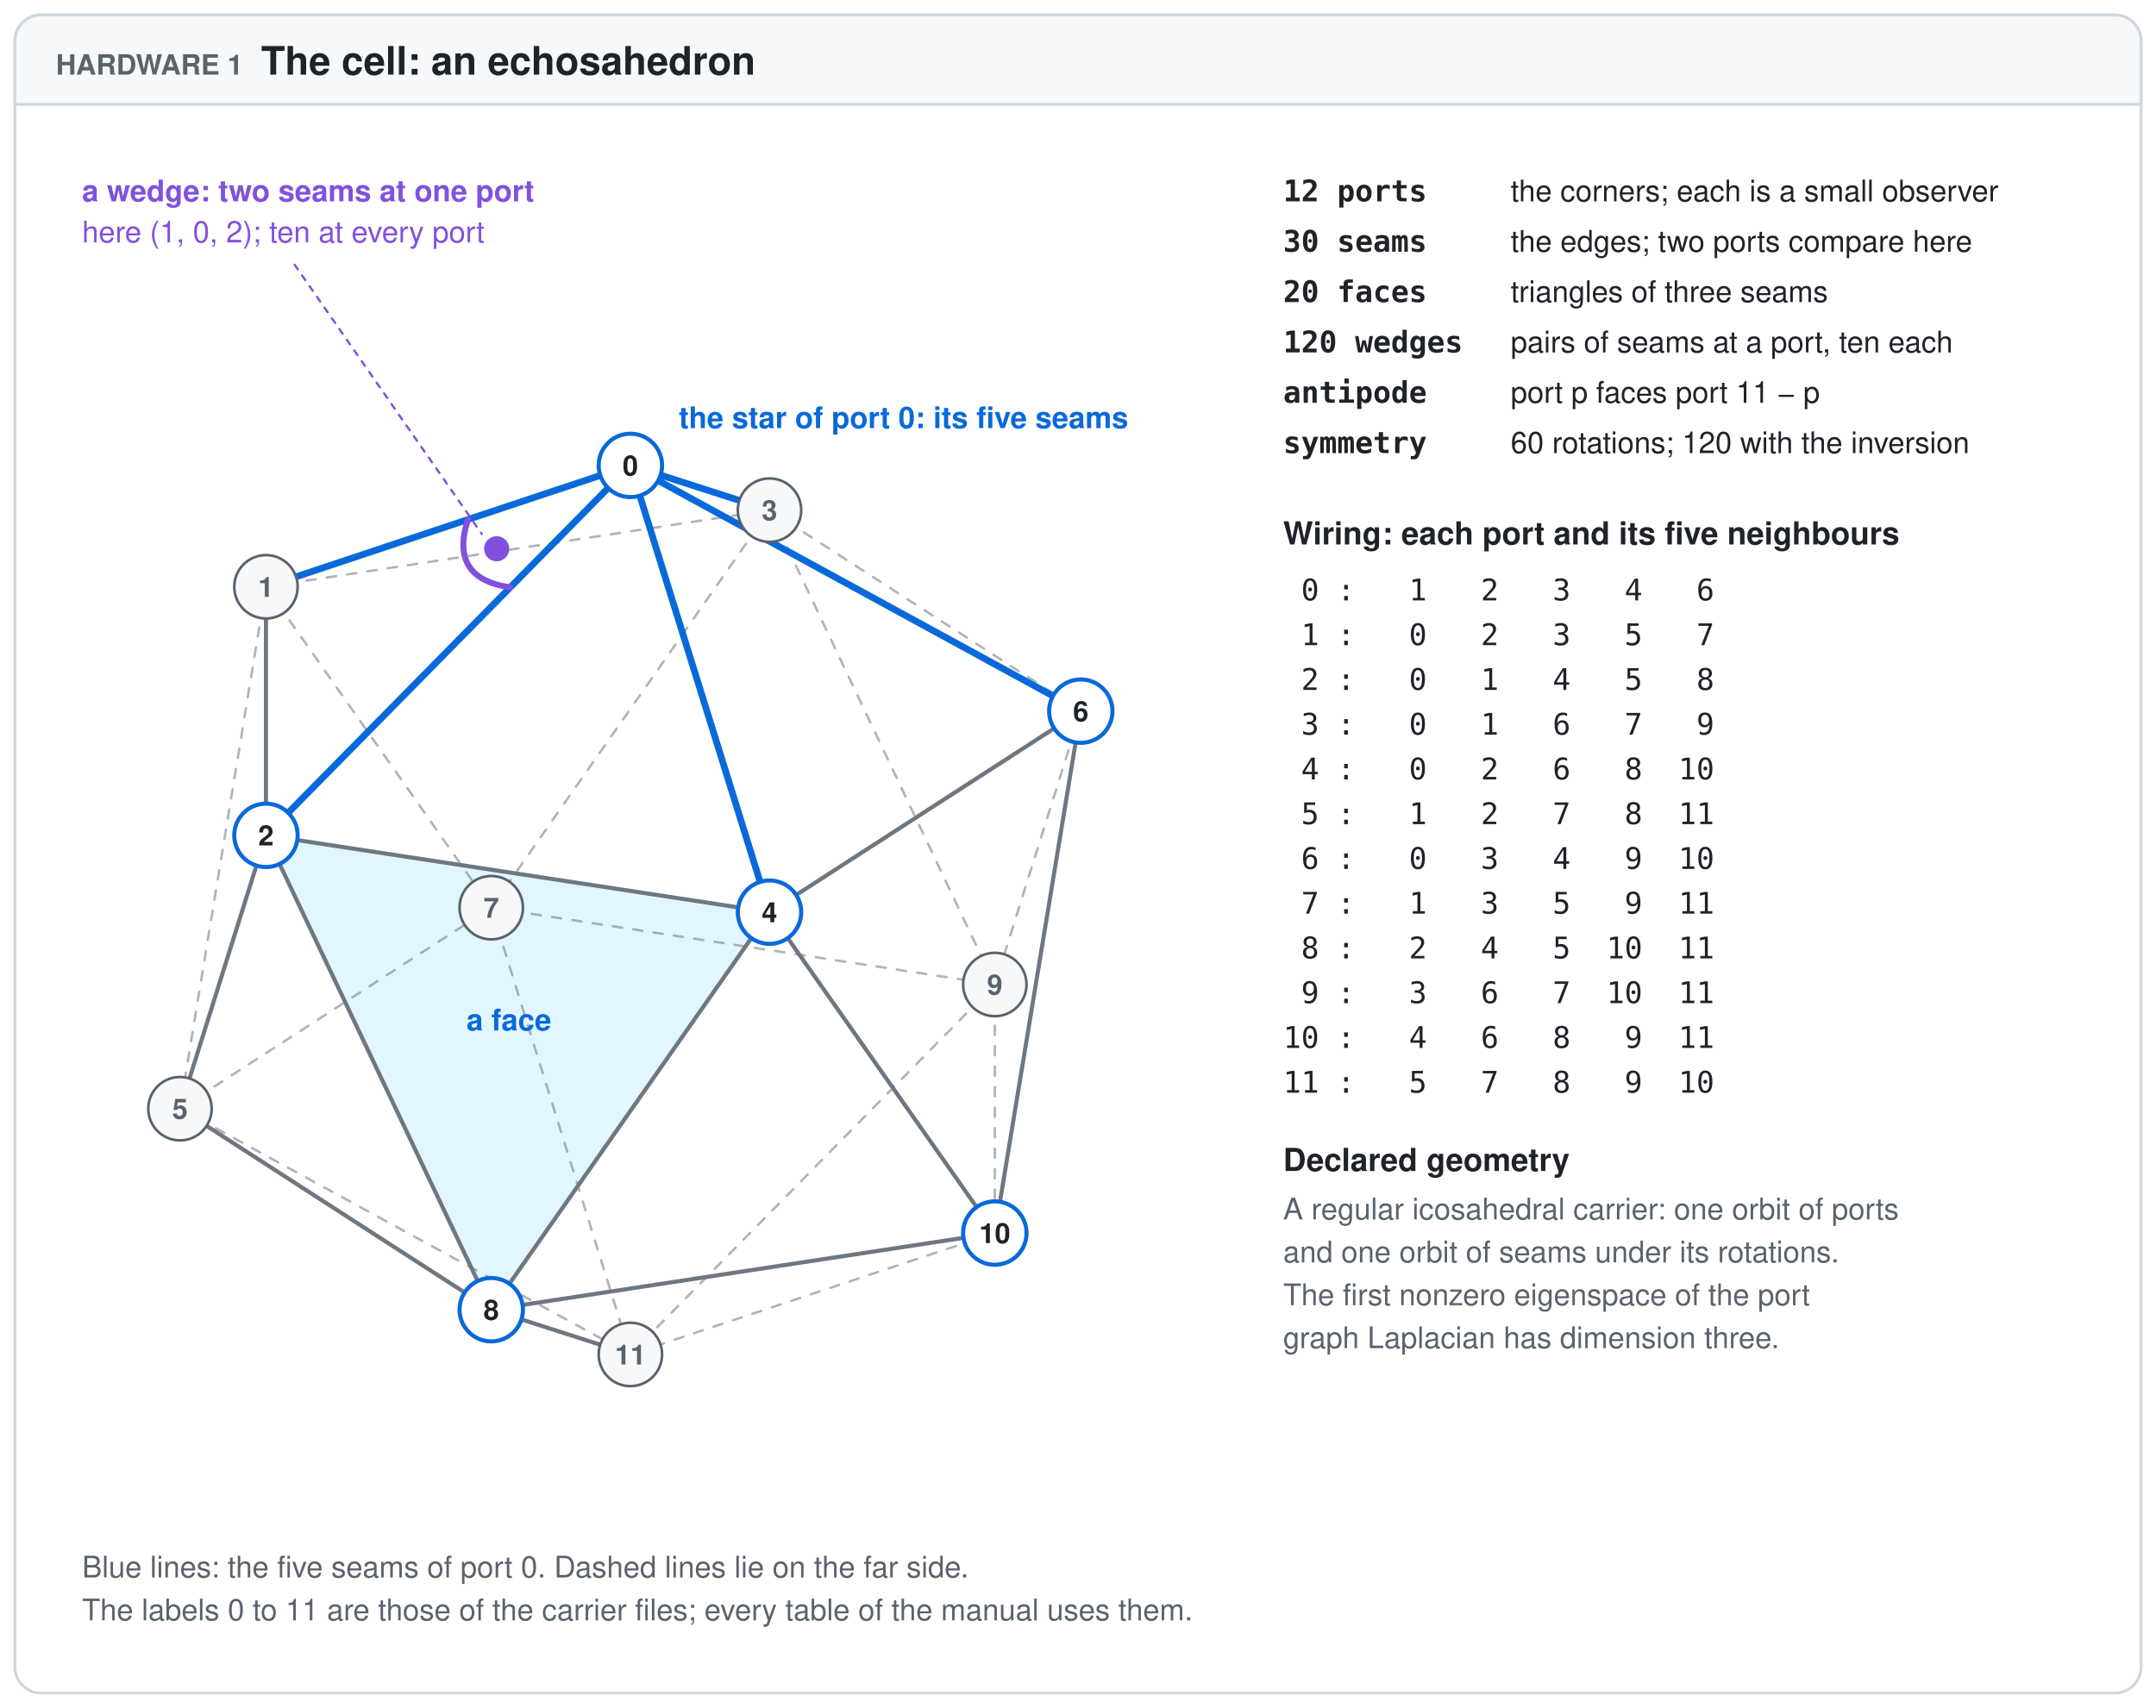
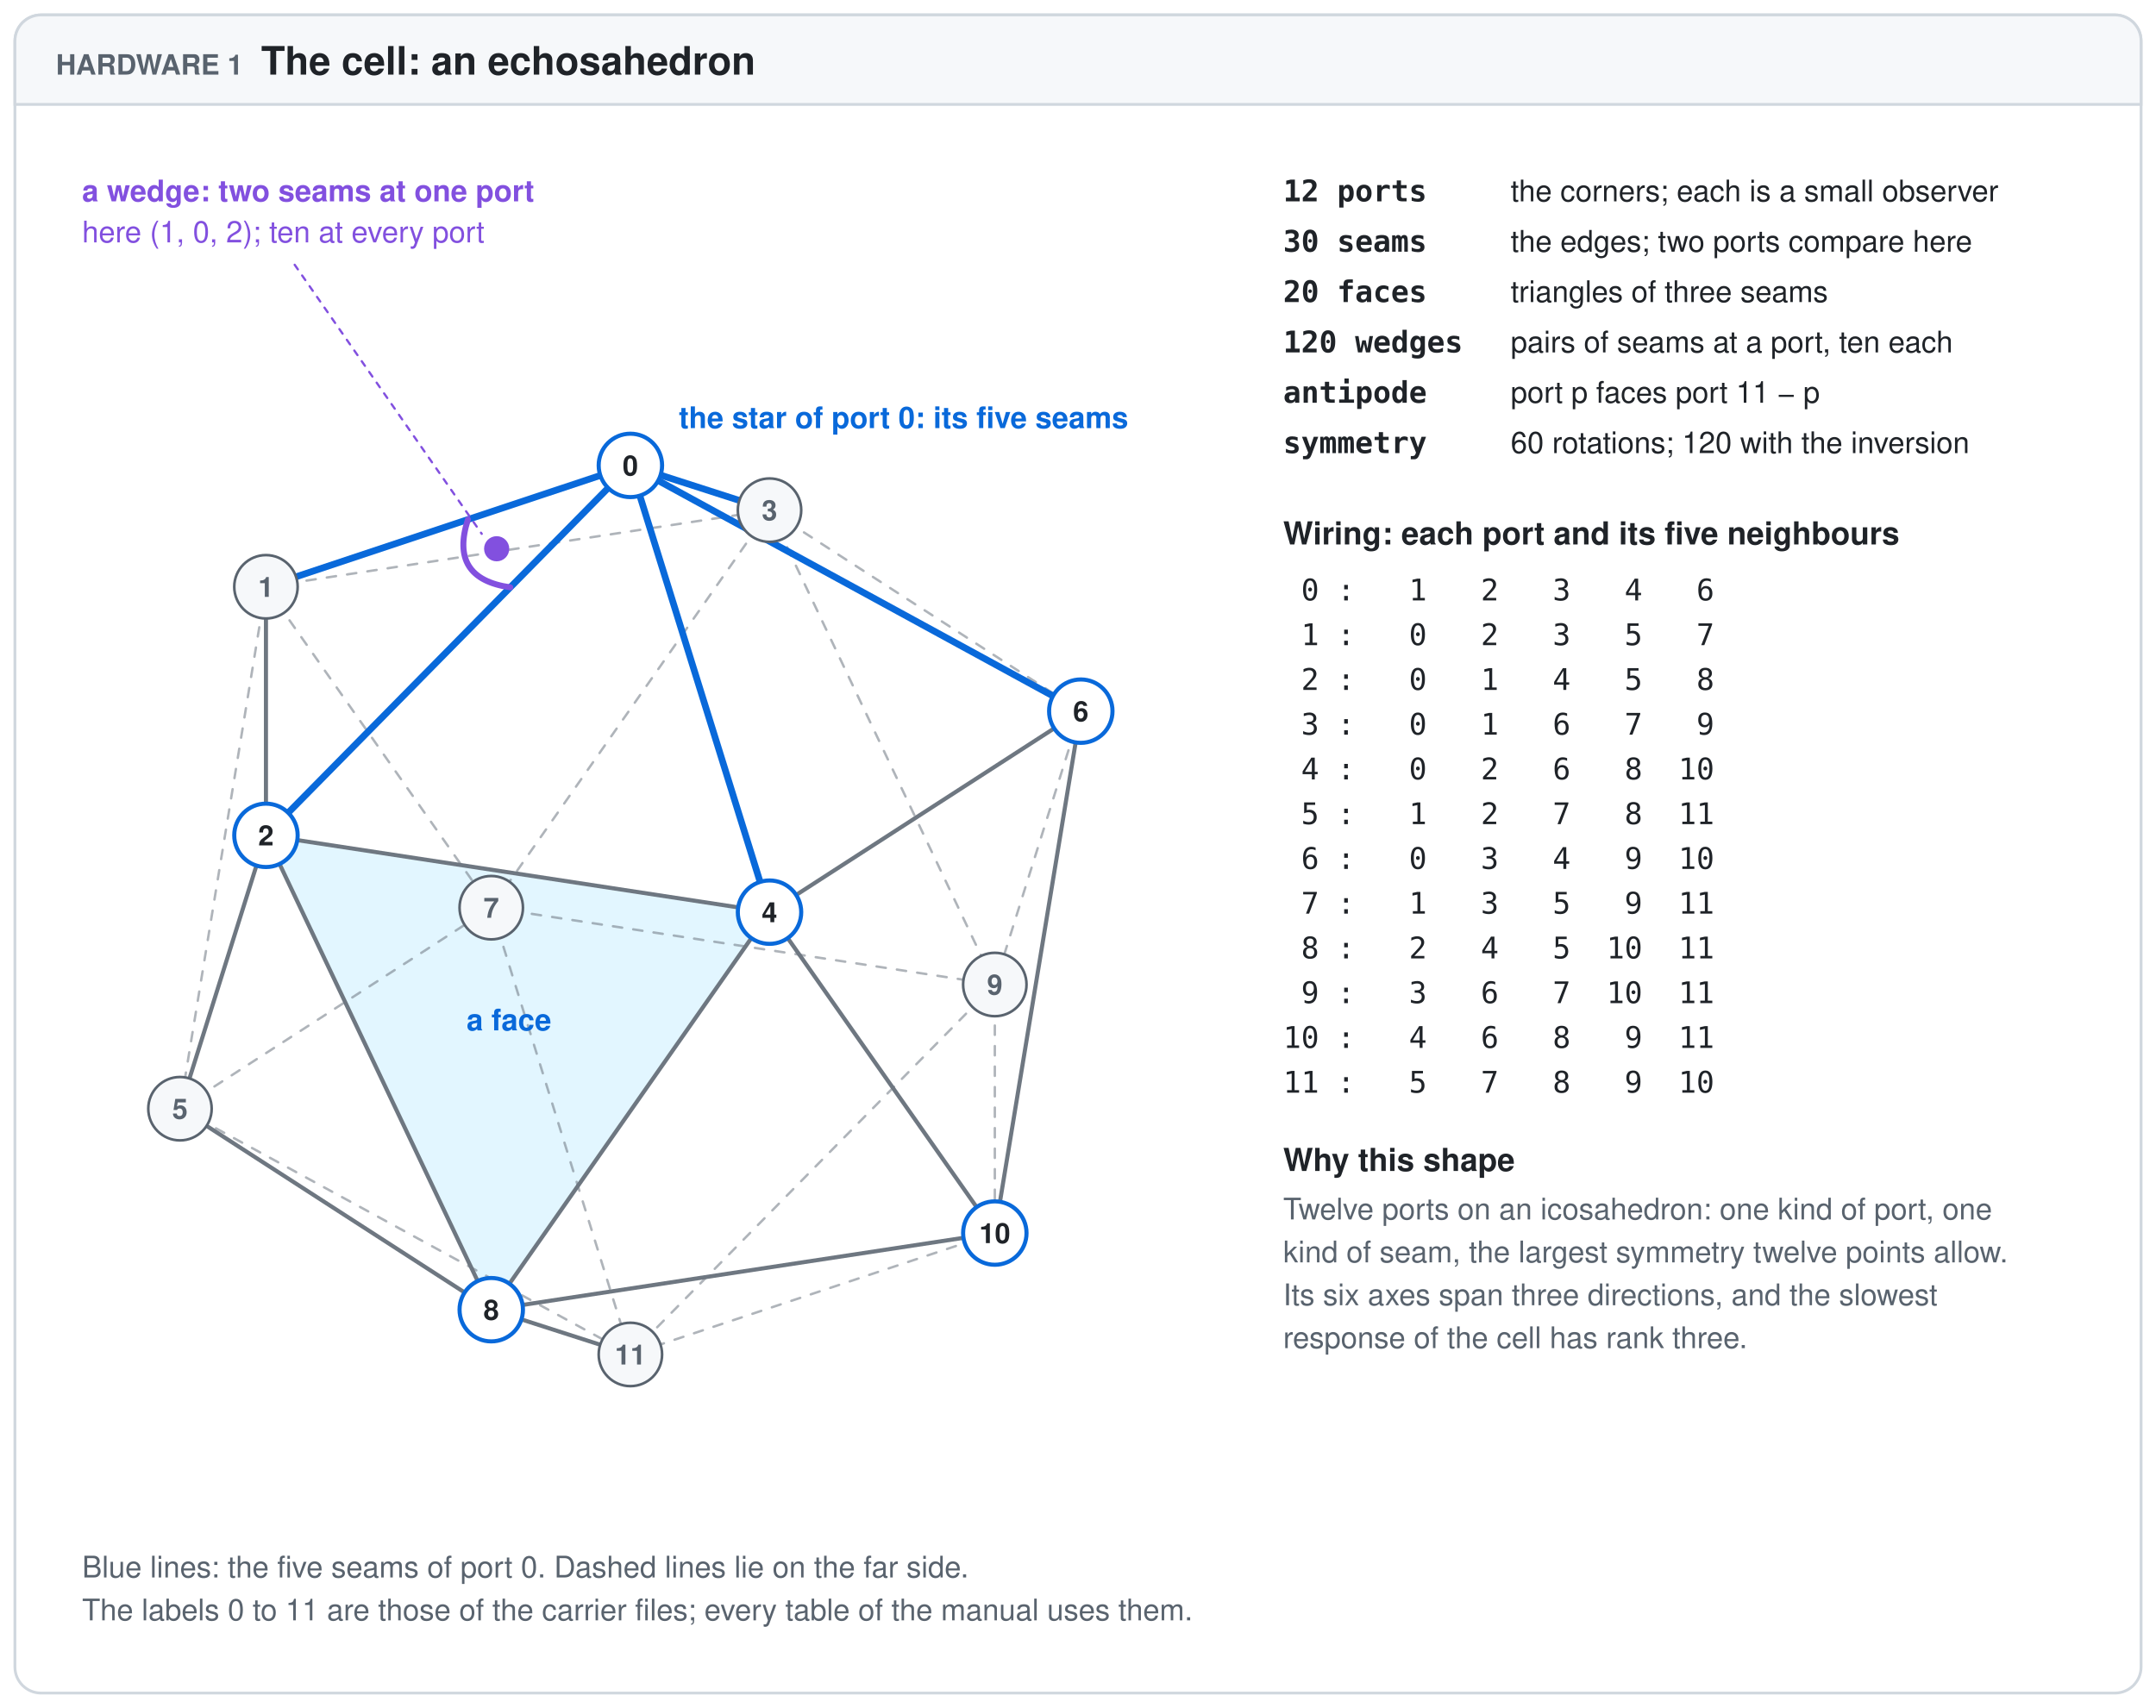
<svg xmlns="http://www.w3.org/2000/svg" viewBox="32 464 1156 916" width="1156" height="916" role="img" aria-label="cell">
  <defs>
    <marker id="ah-1f2328" viewBox="0 0 10 10" refX="9" refY="5" markerWidth="7" markerHeight="7" orient="auto">
      <path d="M0,0 L10,5 L0,10 z" fill="#1f2328" />
    </marker>
    <marker id="as-1f2328" viewBox="0 0 10 10" refX="1" refY="5" markerWidth="7" markerHeight="7" orient="auto">
      <path d="M10,0 L0,5 L10,10 z" fill="#1f2328" />
    </marker>
    <marker id="ah-0969da" viewBox="0 0 10 10" refX="9" refY="5" markerWidth="7" markerHeight="7" orient="auto">
      <path d="M0,0 L10,5 L0,10 z" fill="#0969da" />
    </marker>
    <marker id="as-0969da" viewBox="0 0 10 10" refX="1" refY="5" markerWidth="7" markerHeight="7" orient="auto">
      <path d="M10,0 L0,5 L10,10 z" fill="#0969da" />
    </marker>
    <marker id="ah-bc4c00" viewBox="0 0 10 10" refX="9" refY="5" markerWidth="7" markerHeight="7" orient="auto">
      <path d="M0,0 L10,5 L0,10 z" fill="#bc4c00" />
    </marker>
    <marker id="as-bc4c00" viewBox="0 0 10 10" refX="1" refY="5" markerWidth="7" markerHeight="7" orient="auto">
      <path d="M10,0 L0,5 L10,10 z" fill="#bc4c00" />
    </marker>
    <marker id="ah-8250df" viewBox="0 0 10 10" refX="9" refY="5" markerWidth="7" markerHeight="7" orient="auto">
      <path d="M0,0 L10,5 L0,10 z" fill="#8250df" />
    </marker>
    <marker id="as-8250df" viewBox="0 0 10 10" refX="1" refY="5" markerWidth="7" markerHeight="7" orient="auto">
      <path d="M10,0 L0,5 L10,10 z" fill="#8250df" />
    </marker>
    <marker id="ah-1a7f37" viewBox="0 0 10 10" refX="9" refY="5" markerWidth="7" markerHeight="7" orient="auto">
      <path d="M0,0 L10,5 L0,10 z" fill="#1a7f37" />
    </marker>
    <marker id="as-1a7f37" viewBox="0 0 10 10" refX="1" refY="5" markerWidth="7" markerHeight="7" orient="auto">
      <path d="M10,0 L0,5 L10,10 z" fill="#1a7f37" />
    </marker>
    <marker id="ah-9a6700" viewBox="0 0 10 10" refX="9" refY="5" markerWidth="7" markerHeight="7" orient="auto">
      <path d="M0,0 L10,5 L0,10 z" fill="#9a6700" />
    </marker>
    <marker id="as-9a6700" viewBox="0 0 10 10" refX="1" refY="5" markerWidth="7" markerHeight="7" orient="auto">
      <path d="M10,0 L0,5 L10,10 z" fill="#9a6700" />
    </marker>
    <marker id="ah-59636e" viewBox="0 0 10 10" refX="9" refY="5" markerWidth="7" markerHeight="7" orient="auto">
      <path d="M0,0 L10,5 L0,10 z" fill="#59636e" />
    </marker>
    <marker id="as-59636e" viewBox="0 0 10 10" refX="1" refY="5" markerWidth="7" markerHeight="7" orient="auto">
      <path d="M10,0 L0,5 L10,10 z" fill="#59636e" />
    </marker>
  </defs>
  <rect x="32" y="464" width="1156" height="916" fill="#ffffff" />
  <rect x="40.0" y="472.0" width="1140.0" height="900.0" rx="14.0" fill="#ffffff" stroke="#d0d7de" stroke-width="1.50" />
  <path d="M54.0,472.0 h1112.0 a14,14 0 0 1 14,14 v34 h-1140.0 v-34 a14,14 0 0 1 14,-14 z" fill="#f6f8fa" stroke="#d0d7de" stroke-width="1.5" />
  <text xml:space="preserve" x="62.0" y="504.0" font-family="Helvetica, Arial, sans-serif" font-size="15" fill="#59636e" text-anchor="start" font-weight="bold">HARDWARE 1</text>
  <text xml:space="preserve" x="172.0" y="504.0" font-family="Helvetica, Arial, sans-serif" font-size="21" fill="#1f2328" text-anchor="start" font-weight="bold">The cell: an echosahedron</text>
  <polygon points="174.6,912.0 444.6,953.2 295.4,1166.4" fill="#ddf4ff" stroke="#0969da" stroke-width="1.00" opacity="0.85" />
  <line x1="295.4" y1="950.8" x2="565.4" y2="992.0" stroke="#6e7781" stroke-width="1.30" stroke-linecap="round" stroke-dasharray="5 6" opacity="0.55" />
  <line x1="444.6" y1="737.6" x2="295.4" y2="950.8" stroke="#6e7781" stroke-width="1.30" stroke-linecap="round" stroke-dasharray="5 6" opacity="0.55" />
  <line x1="295.4" y1="950.8" x2="370.0" y2="1190.4" stroke="#6e7781" stroke-width="1.30" stroke-linecap="round" stroke-dasharray="5 6" opacity="0.55" />
  <line x1="174.6" y1="778.7" x2="295.4" y2="950.8" stroke="#6e7781" stroke-width="1.30" stroke-linecap="round" stroke-dasharray="5 6" opacity="0.55" />
  <line x1="444.6" y1="737.6" x2="565.4" y2="992.0" stroke="#6e7781" stroke-width="1.30" stroke-linecap="round" stroke-dasharray="5 6" opacity="0.55" />
  <line x1="128.5" y1="1058.6" x2="295.4" y2="950.8" stroke="#6e7781" stroke-width="1.30" stroke-linecap="round" stroke-dasharray="5 6" opacity="0.55" />
  <line x1="565.4" y1="992.0" x2="370.0" y2="1190.4" stroke="#6e7781" stroke-width="1.30" stroke-linecap="round" stroke-dasharray="5 6" opacity="0.55" />
  <line x1="174.6" y1="778.7" x2="444.6" y2="737.6" stroke="#6e7781" stroke-width="1.30" stroke-linecap="round" stroke-dasharray="5 6" opacity="0.55" />
  <line x1="128.5" y1="1058.6" x2="370.0" y2="1190.4" stroke="#6e7781" stroke-width="1.30" stroke-linecap="round" stroke-dasharray="5 6" opacity="0.55" />
  <line x1="174.6" y1="778.7" x2="128.5" y2="1058.6" stroke="#6e7781" stroke-width="1.30" stroke-linecap="round" stroke-dasharray="5 6" opacity="0.55" />
  <line x1="611.5" y1="845.4" x2="565.4" y2="992.0" stroke="#6e7781" stroke-width="1.30" stroke-linecap="round" stroke-dasharray="5 6" opacity="0.55" />
  <line x1="565.4" y1="992.0" x2="565.4" y2="1125.3" stroke="#6e7781" stroke-width="1.30" stroke-linecap="round" stroke-dasharray="5 6" opacity="0.55" />
  <line x1="444.6" y1="737.6" x2="611.5" y2="845.4" stroke="#6e7781" stroke-width="1.30" stroke-linecap="round" stroke-dasharray="5 6" opacity="0.55" />
  <line x1="565.4" y1="1125.3" x2="370.0" y2="1190.4" stroke="#6e7781" stroke-width="1.30" stroke-linecap="round" stroke-dasharray="5 6" opacity="0.55" />
  <line x1="370.0" y1="713.6" x2="444.6" y2="737.6" stroke="#0969da" stroke-width="3.60" stroke-linecap="round" />
  <line x1="295.4" y1="1166.4" x2="370.0" y2="1190.4" stroke="#6e7781" stroke-width="2.20" stroke-linecap="round" />
  <line x1="370.0" y1="713.6" x2="174.6" y2="778.7" stroke="#0969da" stroke-width="3.60" stroke-linecap="round" />
  <line x1="128.5" y1="1058.6" x2="295.4" y2="1166.4" stroke="#6e7781" stroke-width="2.20" stroke-linecap="round" />
  <line x1="174.6" y1="778.7" x2="174.6" y2="912.0" stroke="#6e7781" stroke-width="2.20" stroke-linecap="round" />
  <line x1="174.6" y1="912.0" x2="128.5" y2="1058.6" stroke="#6e7781" stroke-width="2.20" stroke-linecap="round" />
  <line x1="611.5" y1="845.4" x2="565.4" y2="1125.3" stroke="#6e7781" stroke-width="2.20" stroke-linecap="round" />
  <line x1="370.0" y1="713.6" x2="611.5" y2="845.4" stroke="#0969da" stroke-width="3.60" stroke-linecap="round" />
  <line x1="295.4" y1="1166.4" x2="565.4" y2="1125.3" stroke="#6e7781" stroke-width="2.20" stroke-linecap="round" />
  <line x1="370.0" y1="713.6" x2="174.6" y2="912.0" stroke="#0969da" stroke-width="3.60" stroke-linecap="round" />
  <line x1="444.6" y1="953.2" x2="611.5" y2="845.4" stroke="#6e7781" stroke-width="2.20" stroke-linecap="round" />
  <line x1="174.6" y1="912.0" x2="295.4" y2="1166.4" stroke="#6e7781" stroke-width="2.20" stroke-linecap="round" />
  <line x1="444.6" y1="953.2" x2="565.4" y2="1125.3" stroke="#6e7781" stroke-width="2.20" stroke-linecap="round" />
  <line x1="370.0" y1="713.6" x2="444.6" y2="953.2" stroke="#0969da" stroke-width="3.60" stroke-linecap="round" />
  <line x1="444.6" y1="953.2" x2="295.4" y2="1166.4" stroke="#6e7781" stroke-width="2.20" stroke-linecap="round" />
  <line x1="174.6" y1="912.0" x2="444.6" y2="953.2" stroke="#6e7781" stroke-width="2.20" stroke-linecap="round" />
  <path d="M282.9,742.6 Q272.6,774.3 305.6,779.0" fill="none" stroke="#8250df" stroke-width="3.20" stroke-linecap="round" />
  <circle cx="298.3" cy="758.3" r="6.0" fill="#8250df" stroke="#8250df" stroke-width="1.50" />
  <circle cx="295.4" cy="950.8" r="17.0" fill="#f6f8fa" stroke="#59636e" stroke-width="1.40" />
  <text xml:space="preserve" x="295.4" y="956.2" font-family="Helvetica, Arial, sans-serif" font-size="15" fill="#59636e" text-anchor="middle" font-weight="bold">7</text>
  <circle cx="565.4" cy="992.0" r="17.0" fill="#f6f8fa" stroke="#59636e" stroke-width="1.40" />
  <text xml:space="preserve" x="565.4" y="997.4" font-family="Helvetica, Arial, sans-serif" font-size="15" fill="#59636e" text-anchor="middle" font-weight="bold">9</text>
  <circle cx="444.6" cy="737.6" r="17.0" fill="#f6f8fa" stroke="#59636e" stroke-width="1.40" />
  <text xml:space="preserve" x="444.6" y="743.0" font-family="Helvetica, Arial, sans-serif" font-size="15" fill="#59636e" text-anchor="middle" font-weight="bold">3</text>
  <circle cx="370.0" cy="1190.4" r="17.0" fill="#f6f8fa" stroke="#59636e" stroke-width="1.40" />
  <text xml:space="preserve" x="370.0" y="1195.8" font-family="Helvetica, Arial, sans-serif" font-size="15" fill="#59636e" text-anchor="middle" font-weight="bold">11</text>
  <circle cx="174.6" cy="778.7" r="17.0" fill="#f6f8fa" stroke="#59636e" stroke-width="1.40" />
  <text xml:space="preserve" x="174.6" y="784.1" font-family="Helvetica, Arial, sans-serif" font-size="15" fill="#59636e" text-anchor="middle" font-weight="bold">1</text>
  <circle cx="128.5" cy="1058.6" r="17.0" fill="#f6f8fa" stroke="#59636e" stroke-width="1.40" />
  <text xml:space="preserve" x="128.5" y="1064.0" font-family="Helvetica, Arial, sans-serif" font-size="15" fill="#59636e" text-anchor="middle" font-weight="bold">5</text>
  <circle cx="611.5" cy="845.4" r="17.0" fill="#ffffff" stroke="#0969da" stroke-width="2.20" />
  <text xml:space="preserve" x="611.5" y="850.8" font-family="Helvetica, Arial, sans-serif" font-size="15" fill="#1f2328" text-anchor="middle" font-weight="bold">6</text>
  <circle cx="565.4" cy="1125.3" r="17.0" fill="#ffffff" stroke="#0969da" stroke-width="2.20" />
  <text xml:space="preserve" x="565.4" y="1130.7" font-family="Helvetica, Arial, sans-serif" font-size="15" fill="#1f2328" text-anchor="middle" font-weight="bold">10</text>
  <circle cx="370.0" cy="713.6" r="17.0" fill="#ffffff" stroke="#0969da" stroke-width="2.20" />
  <text xml:space="preserve" x="370.0" y="719.0" font-family="Helvetica, Arial, sans-serif" font-size="15" fill="#1f2328" text-anchor="middle" font-weight="bold">0</text>
  <circle cx="295.4" cy="1166.4" r="17.0" fill="#ffffff" stroke="#0969da" stroke-width="2.20" />
  <text xml:space="preserve" x="295.4" y="1171.8" font-family="Helvetica, Arial, sans-serif" font-size="15" fill="#1f2328" text-anchor="middle" font-weight="bold">8</text>
  <circle cx="174.6" cy="912.0" r="17.0" fill="#ffffff" stroke="#0969da" stroke-width="2.20" />
  <text xml:space="preserve" x="174.6" y="917.4" font-family="Helvetica, Arial, sans-serif" font-size="15" fill="#1f2328" text-anchor="middle" font-weight="bold">2</text>
  <circle cx="444.6" cy="953.2" r="17.0" fill="#ffffff" stroke="#0969da" stroke-width="2.20" />
  <text xml:space="preserve" x="444.6" y="958.6" font-family="Helvetica, Arial, sans-serif" font-size="15" fill="#1f2328" text-anchor="middle" font-weight="bold">4</text>
  <text xml:space="preserve" x="396.0" y="693.6" font-family="Helvetica, Arial, sans-serif" font-size="16" fill="#0969da" text-anchor="start" font-weight="bold">the star of port 0: its five seams</text>
  <text xml:space="preserve" x="76.0" y="572.0" font-family="Helvetica, Arial, sans-serif" font-size="16" fill="#8250df" text-anchor="start" font-weight="bold">a wedge: two seams at one port</text>
  <text xml:space="preserve" x="76.0" y="594.0" font-family="Helvetica, Arial, sans-serif" font-size="16" fill="#8250df" text-anchor="start" font-weight="normal">here (1, 0, 2); ten at every port</text>
  <path d="M190.0,606.0 L290.3,750.3" fill="none" stroke="#8250df" stroke-width="1.20" stroke-linecap="round" stroke-dasharray="3 4" />
  <text xml:space="preserve" x="304.9" y="1016.6" font-family="Helvetica, Arial, sans-serif" font-size="16" fill="#0969da" text-anchor="middle" font-weight="bold">a face</text>
  <text xml:space="preserve" x="720.0" y="572.0" font-family="Menlo, Consolas, DejaVu Sans Mono, monospace" font-size="16" fill="#1f2328" text-anchor="start" font-weight="bold">12 ports</text>
  <text xml:space="preserve" x="842.0" y="572.0" font-family="Helvetica, Arial, sans-serif" font-size="16" fill="#1f2328" text-anchor="start" font-weight="normal">the corners; each is a small observer</text>
  <text xml:space="preserve" x="720.0" y="599.0" font-family="Menlo, Consolas, DejaVu Sans Mono, monospace" font-size="16" fill="#1f2328" text-anchor="start" font-weight="bold">30 seams</text>
  <text xml:space="preserve" x="842.0" y="599.0" font-family="Helvetica, Arial, sans-serif" font-size="16" fill="#1f2328" text-anchor="start" font-weight="normal">the edges; two ports compare here</text>
  <text xml:space="preserve" x="720.0" y="626.0" font-family="Menlo, Consolas, DejaVu Sans Mono, monospace" font-size="16" fill="#1f2328" text-anchor="start" font-weight="bold">20 faces</text>
  <text xml:space="preserve" x="842.0" y="626.0" font-family="Helvetica, Arial, sans-serif" font-size="16" fill="#1f2328" text-anchor="start" font-weight="normal">triangles of three seams</text>
  <text xml:space="preserve" x="720.0" y="653.0" font-family="Menlo, Consolas, DejaVu Sans Mono, monospace" font-size="16" fill="#1f2328" text-anchor="start" font-weight="bold">120 wedges</text>
  <text xml:space="preserve" x="842.0" y="653.0" font-family="Helvetica, Arial, sans-serif" font-size="16" fill="#1f2328" text-anchor="start" font-weight="normal">pairs of seams at a port, ten each</text>
  <text xml:space="preserve" x="720.0" y="680.0" font-family="Menlo, Consolas, DejaVu Sans Mono, monospace" font-size="16" fill="#1f2328" text-anchor="start" font-weight="bold">antipode</text>
  <text xml:space="preserve" x="842.0" y="680.0" font-family="Helvetica, Arial, sans-serif" font-size="16" fill="#1f2328" text-anchor="start" font-weight="normal">port p faces port 11 − p</text>
  <text xml:space="preserve" x="720.0" y="707.0" font-family="Menlo, Consolas, DejaVu Sans Mono, monospace" font-size="16" fill="#1f2328" text-anchor="start" font-weight="bold">symmetry</text>
  <text xml:space="preserve" x="842.0" y="707.0" font-family="Helvetica, Arial, sans-serif" font-size="16" fill="#1f2328" text-anchor="start" font-weight="normal">60 rotations; 120 with the inversion</text>
  <text xml:space="preserve" x="720.0" y="756.0" font-family="Helvetica, Arial, sans-serif" font-size="17" fill="#1f2328" text-anchor="start" font-weight="bold">Wiring: each port and its five neighbours</text>
  <text xml:space="preserve" x="720.0" y="786.0" font-family="Menlo, Consolas, DejaVu Sans Mono, monospace" font-size="16" fill="#1f2328" text-anchor="start" font-weight="normal"> 0 :   1   2   3   4   6</text>
  <text xml:space="preserve" x="720.0" y="810.0" font-family="Menlo, Consolas, DejaVu Sans Mono, monospace" font-size="16" fill="#1f2328" text-anchor="start" font-weight="normal"> 1 :   0   2   3   5   7</text>
  <text xml:space="preserve" x="720.0" y="834.0" font-family="Menlo, Consolas, DejaVu Sans Mono, monospace" font-size="16" fill="#1f2328" text-anchor="start" font-weight="normal"> 2 :   0   1   4   5   8</text>
  <text xml:space="preserve" x="720.0" y="858.0" font-family="Menlo, Consolas, DejaVu Sans Mono, monospace" font-size="16" fill="#1f2328" text-anchor="start" font-weight="normal"> 3 :   0   1   6   7   9</text>
  <text xml:space="preserve" x="720.0" y="882.0" font-family="Menlo, Consolas, DejaVu Sans Mono, monospace" font-size="16" fill="#1f2328" text-anchor="start" font-weight="normal"> 4 :   0   2   6   8  10</text>
  <text xml:space="preserve" x="720.0" y="906.0" font-family="Menlo, Consolas, DejaVu Sans Mono, monospace" font-size="16" fill="#1f2328" text-anchor="start" font-weight="normal"> 5 :   1   2   7   8  11</text>
  <text xml:space="preserve" x="720.0" y="930.0" font-family="Menlo, Consolas, DejaVu Sans Mono, monospace" font-size="16" fill="#1f2328" text-anchor="start" font-weight="normal"> 6 :   0   3   4   9  10</text>
  <text xml:space="preserve" x="720.0" y="954.0" font-family="Menlo, Consolas, DejaVu Sans Mono, monospace" font-size="16" fill="#1f2328" text-anchor="start" font-weight="normal"> 7 :   1   3   5   9  11</text>
  <text xml:space="preserve" x="720.0" y="978.0" font-family="Menlo, Consolas, DejaVu Sans Mono, monospace" font-size="16" fill="#1f2328" text-anchor="start" font-weight="normal"> 8 :   2   4   5  10  11</text>
  <text xml:space="preserve" x="720.0" y="1002.0" font-family="Menlo, Consolas, DejaVu Sans Mono, monospace" font-size="16" fill="#1f2328" text-anchor="start" font-weight="normal"> 9 :   3   6   7  10  11</text>
  <text xml:space="preserve" x="720.0" y="1026.0" font-family="Menlo, Consolas, DejaVu Sans Mono, monospace" font-size="16" fill="#1f2328" text-anchor="start" font-weight="normal">10 :   4   6   8   9  11</text>
  <text xml:space="preserve" x="720.0" y="1050.0" font-family="Menlo, Consolas, DejaVu Sans Mono, monospace" font-size="16" fill="#1f2328" text-anchor="start" font-weight="normal">11 :   5   7   8   9  10</text>
-   <text xml:space="preserve" x="720.0" y="1092.0" font-family="Helvetica, Arial, sans-serif" font-size="17" fill="#1f2328" text-anchor="start" font-weight="bold">Declared geometry</text>
-   <text xml:space="preserve" x="720.0" y="1118.0" font-family="Helvetica, Arial, sans-serif" font-size="16" fill="#59636e" text-anchor="start" font-weight="normal">A regular icosahedral carrier: one orbit of ports</text>
-   <text xml:space="preserve" x="720.0" y="1141.0" font-family="Helvetica, Arial, sans-serif" font-size="16" fill="#59636e" text-anchor="start" font-weight="normal">and one orbit of seams under its rotations.</text>
-   <text xml:space="preserve" x="720.0" y="1164.0" font-family="Helvetica, Arial, sans-serif" font-size="16" fill="#59636e" text-anchor="start" font-weight="normal">The first nonzero eigenspace of the port</text>
-   <text xml:space="preserve" x="720.0" y="1187.0" font-family="Helvetica, Arial, sans-serif" font-size="16" fill="#59636e" text-anchor="start" font-weight="normal">graph Laplacian has dimension three.</text>
+   <text xml:space="preserve" x="720.0" y="1092.0" font-family="Helvetica, Arial, sans-serif" font-size="17" fill="#1f2328" text-anchor="start" font-weight="bold">Why this shape</text>
+   <text xml:space="preserve" x="720.0" y="1118.0" font-family="Helvetica, Arial, sans-serif" font-size="16" fill="#59636e" text-anchor="start" font-weight="normal">Twelve ports on an icosahedron: one kind of port, one</text>
+   <text xml:space="preserve" x="720.0" y="1141.0" font-family="Helvetica, Arial, sans-serif" font-size="16" fill="#59636e" text-anchor="start" font-weight="normal">kind of seam, the largest symmetry twelve points allow.</text>
+   <text xml:space="preserve" x="720.0" y="1164.0" font-family="Helvetica, Arial, sans-serif" font-size="16" fill="#59636e" text-anchor="start" font-weight="normal">Its six axes span three directions, and the slowest</text>
+   <text xml:space="preserve" x="720.0" y="1187.0" font-family="Helvetica, Arial, sans-serif" font-size="16" fill="#59636e" text-anchor="start" font-weight="normal">response of the cell has rank three.</text>
  <text xml:space="preserve" x="76.0" y="1310.0" font-family="Helvetica, Arial, sans-serif" font-size="16" fill="#59636e" text-anchor="start" font-weight="normal">Blue lines: the five seams of port 0. Dashed lines lie on the far side.</text>
  <text xml:space="preserve" x="76.0" y="1333.0" font-family="Helvetica, Arial, sans-serif" font-size="16" fill="#59636e" text-anchor="start" font-weight="normal">The labels 0 to 11 are those of the carrier files; every table of the manual uses them.</text>
</svg>
